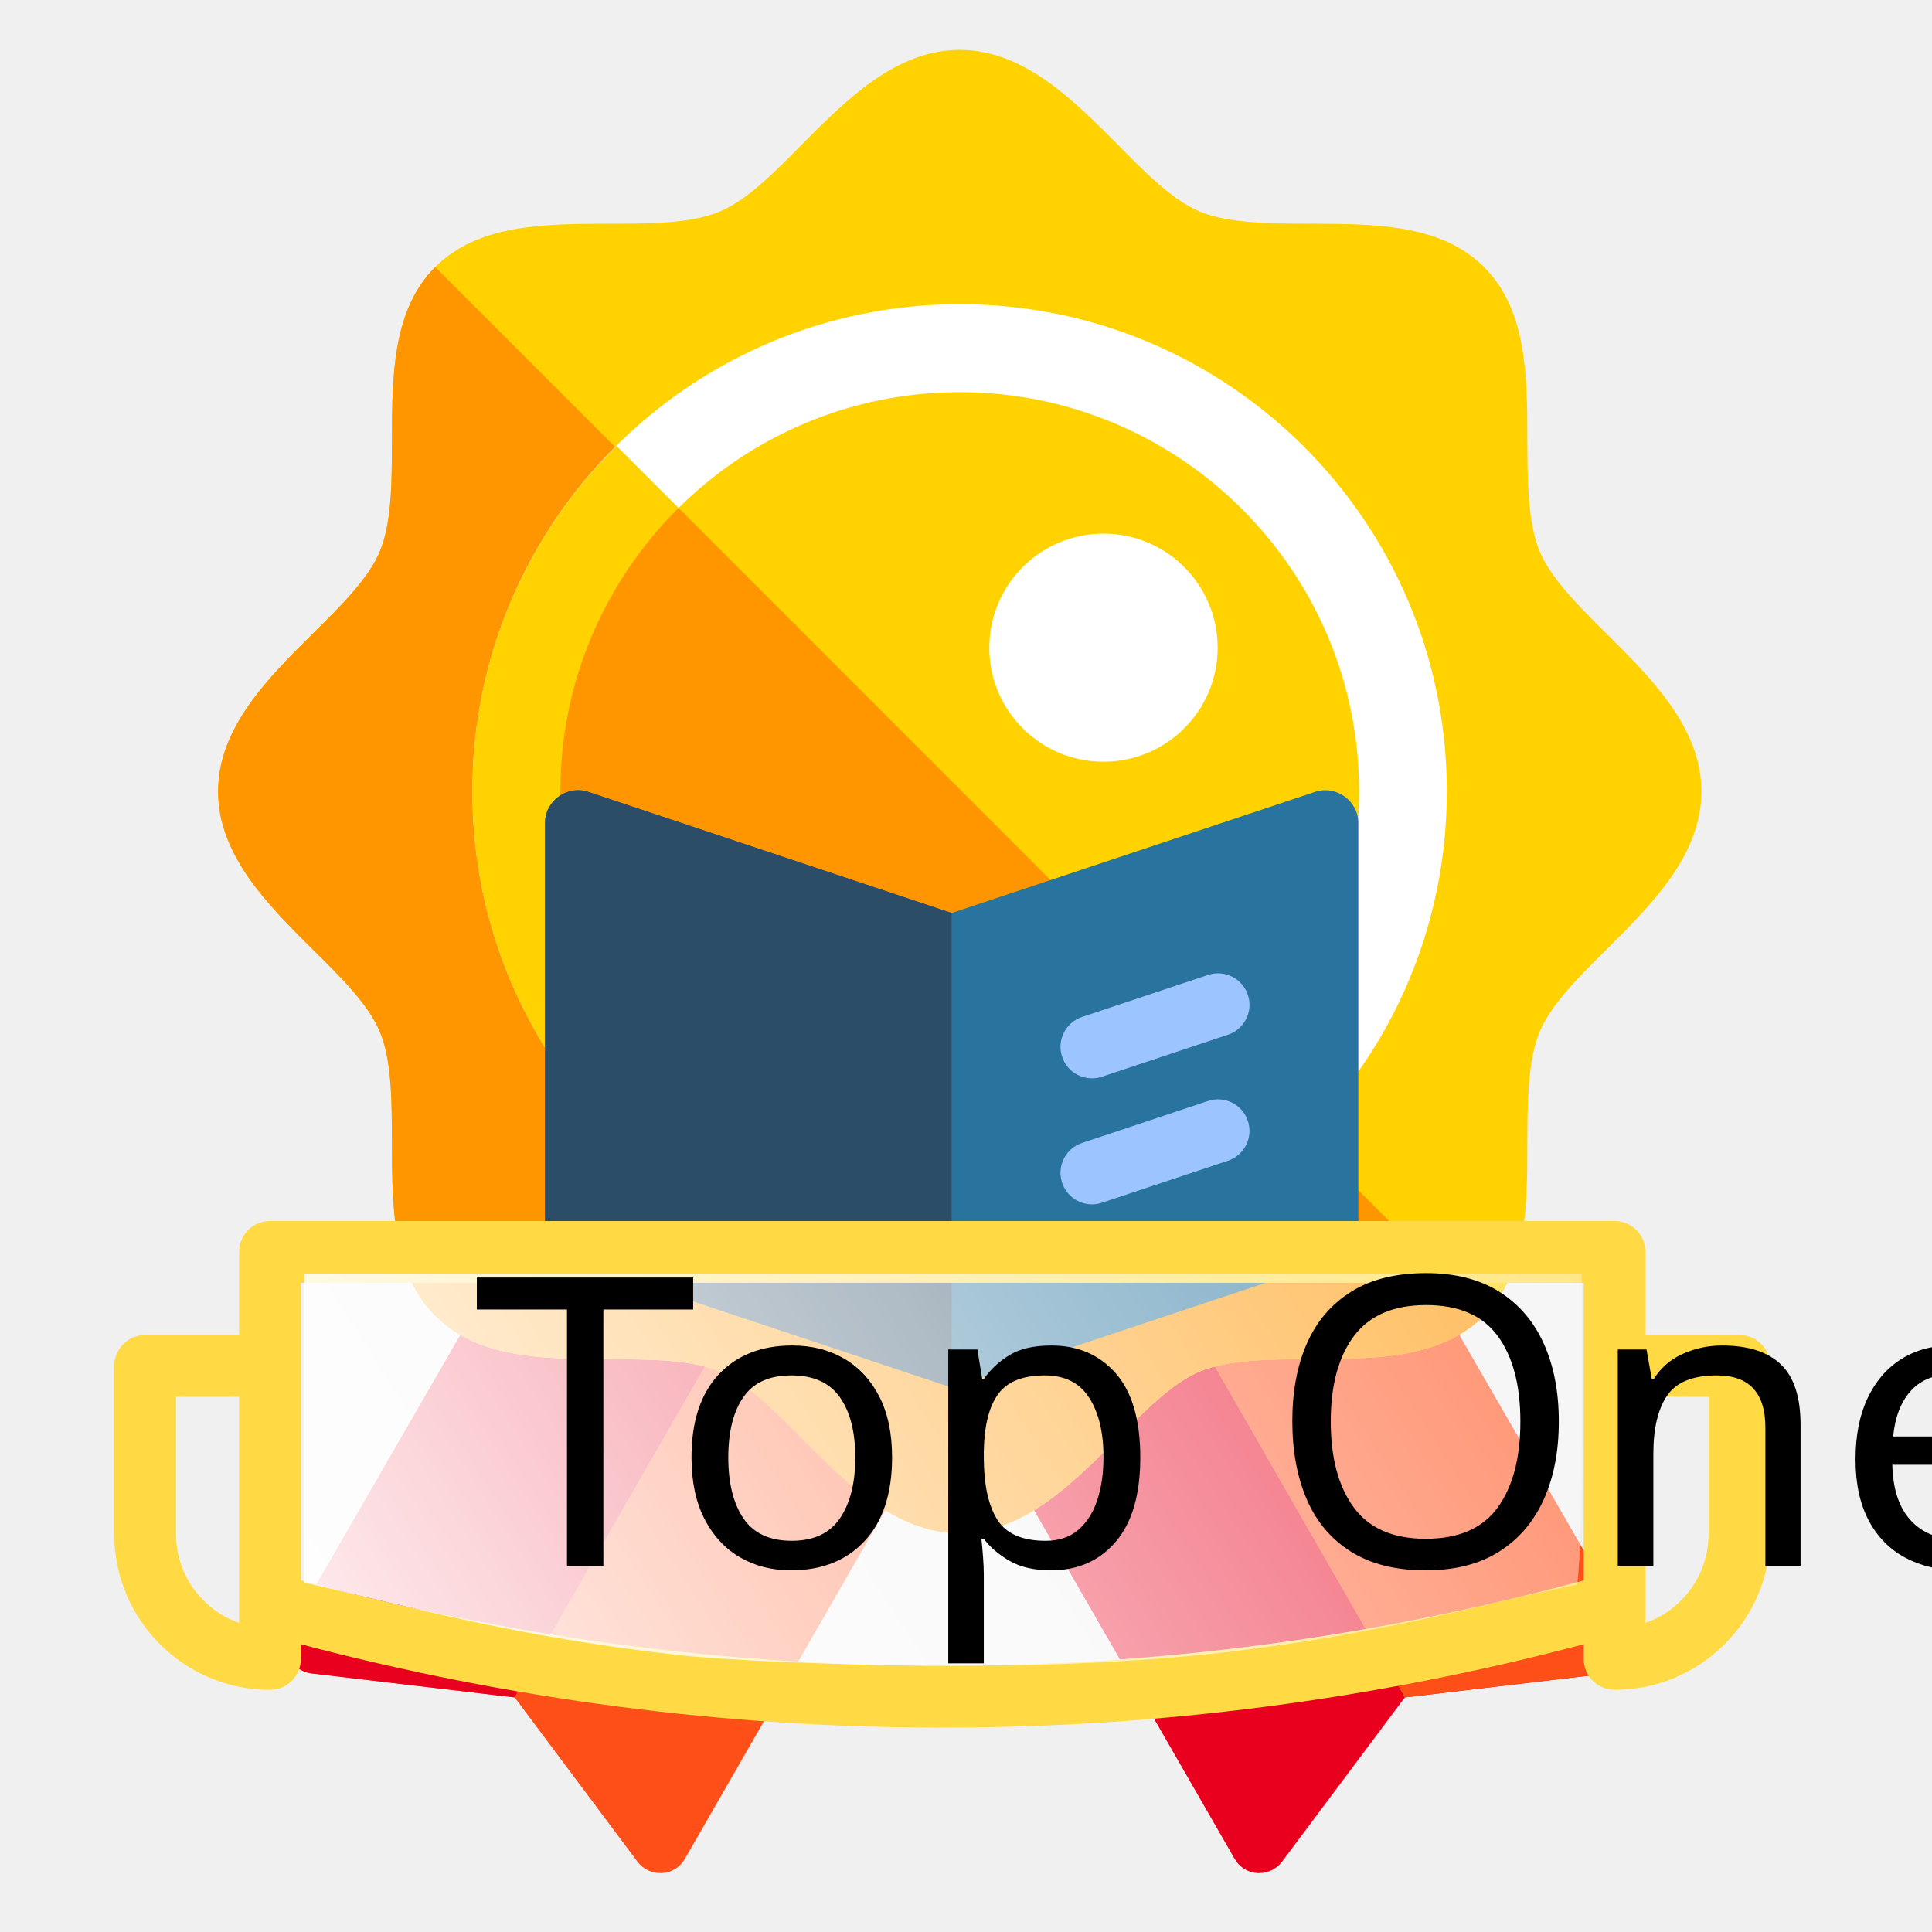
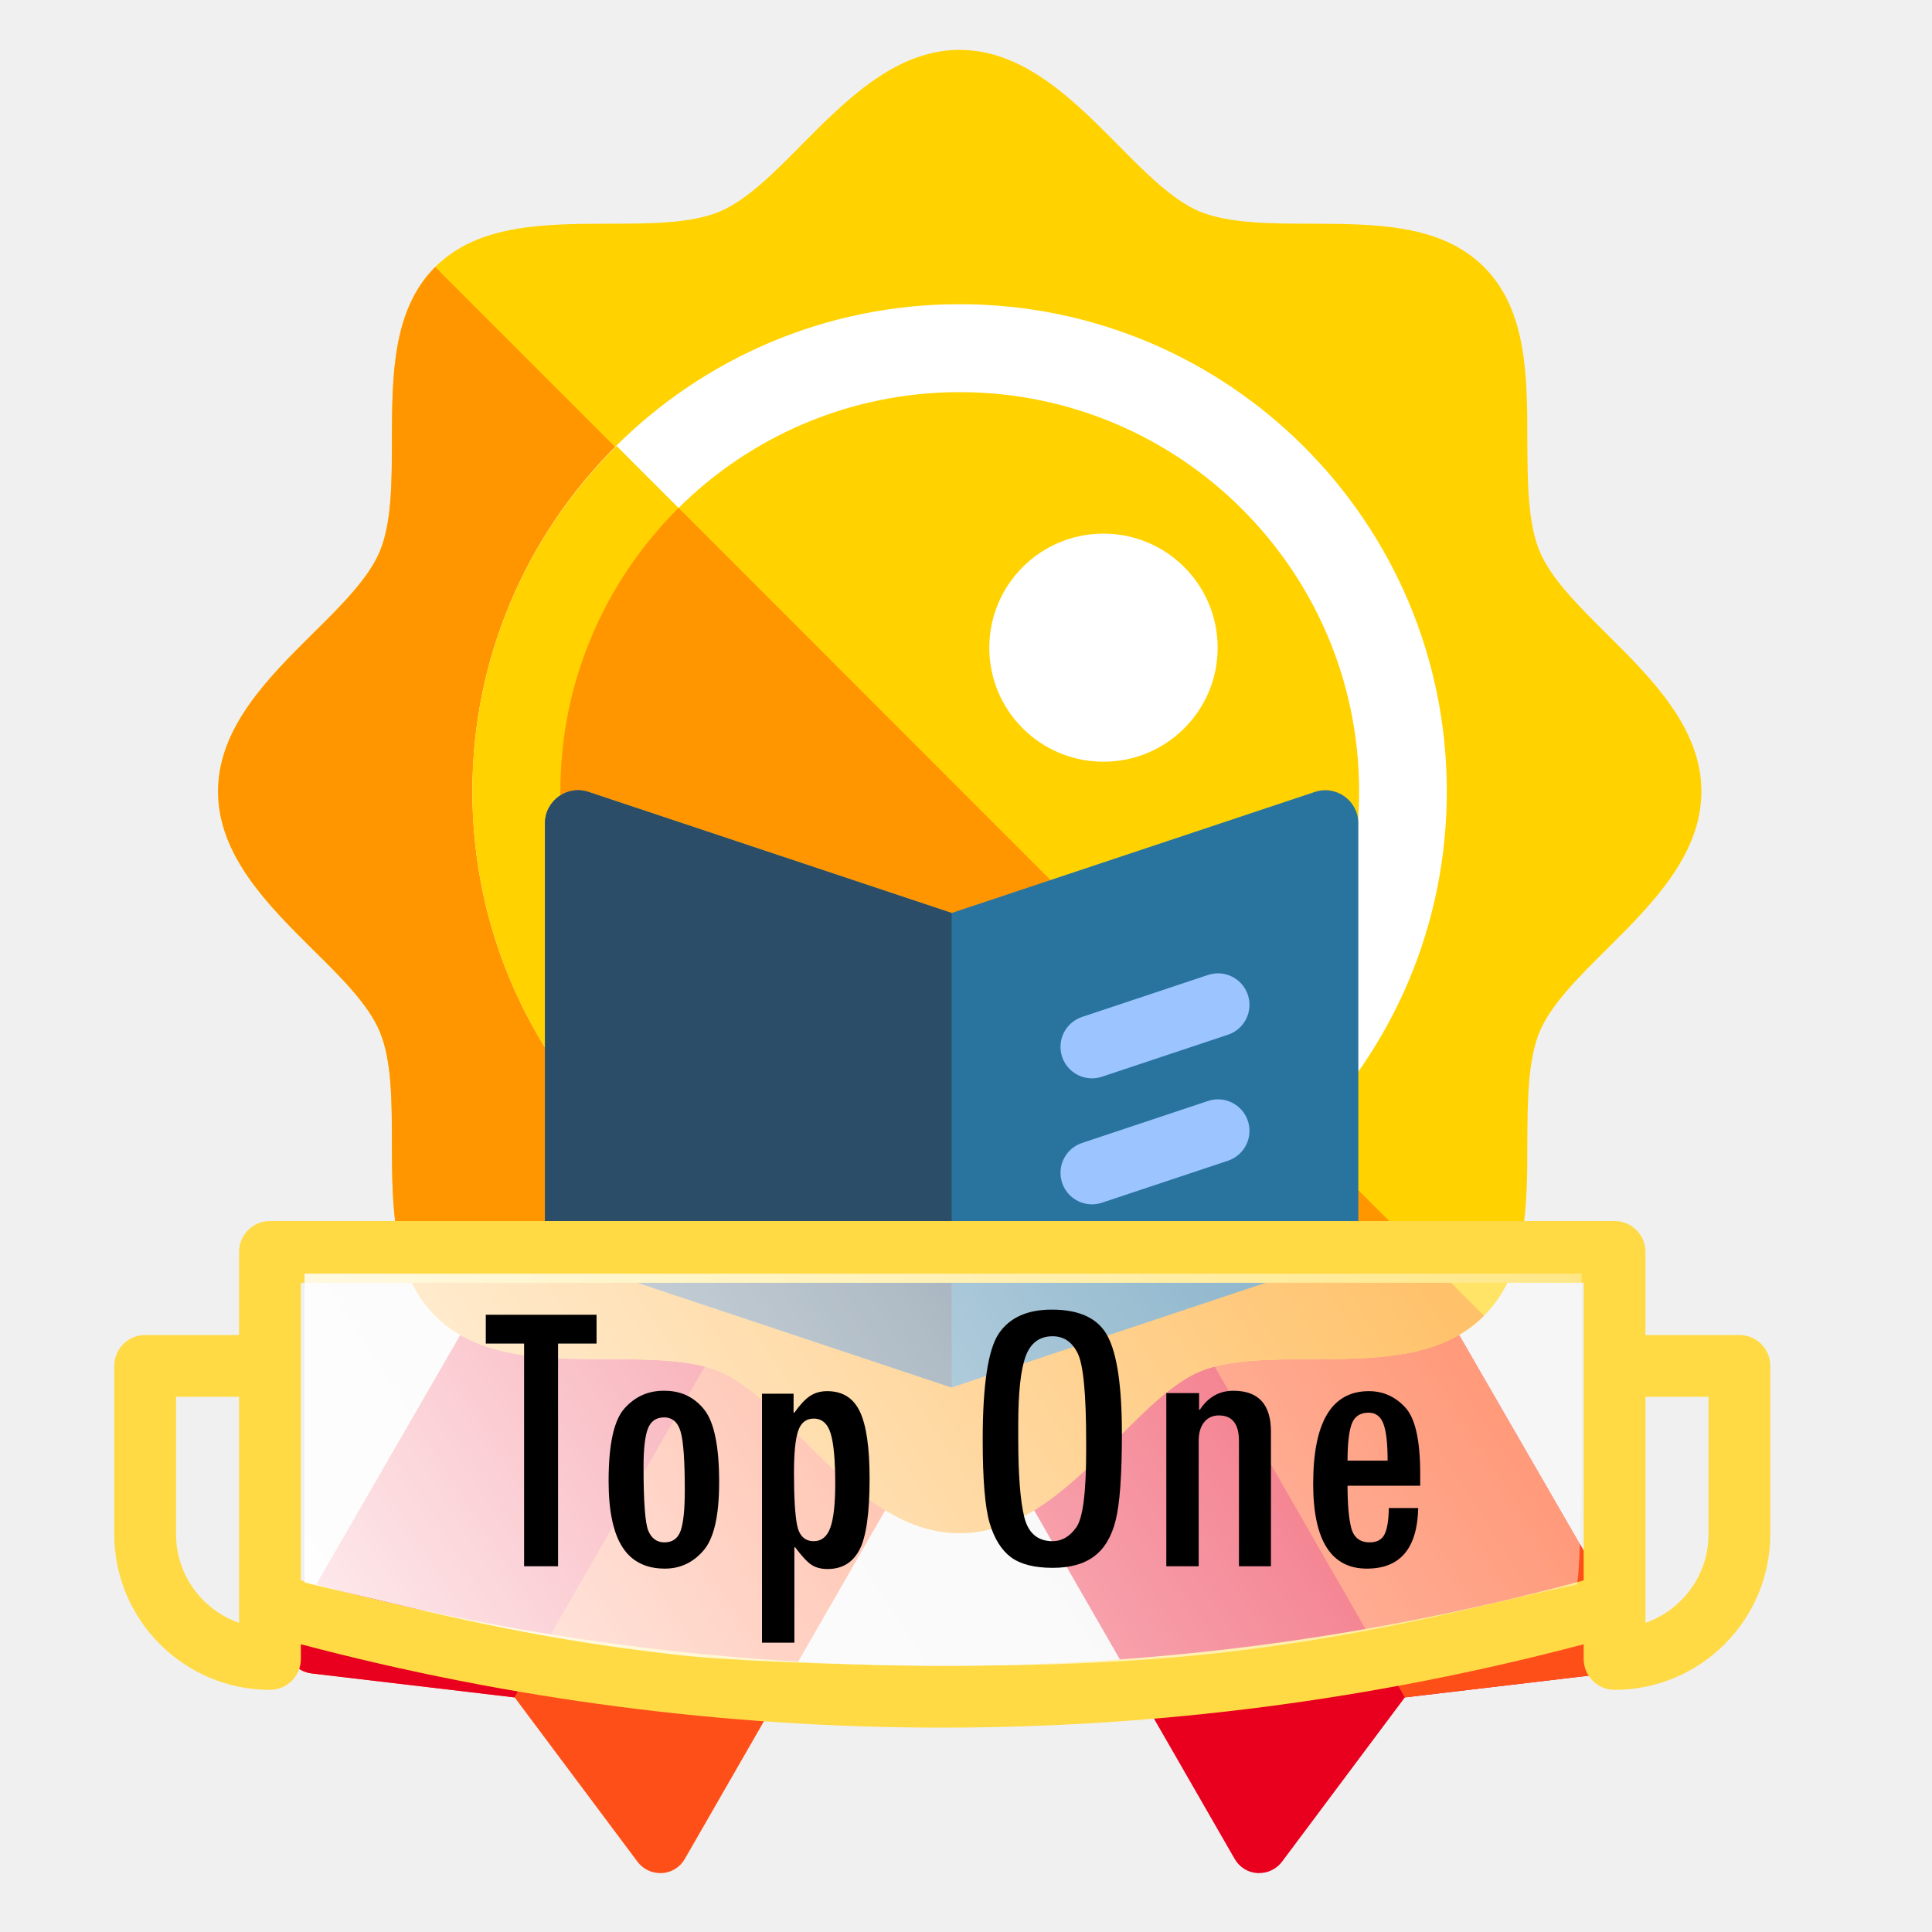
<svg xmlns="http://www.w3.org/2000/svg" xmlns:xlink="http://www.w3.org/1999/xlink" enable-background="new 0 0 512 512" id="Layer_1" version="1.1" viewBox="0 0 512 512" xml:space="preserve">
  <defs id="defs10187">
    <linearGradient id="linearGradient10258">
      <stop style="stop-color:#ffffff;stop-opacity:1;" offset="0" id="stop10260" />
      <stop style="stop-color:#ffffff;stop-opacity:0;" offset="1" id="stop10262" />
    </linearGradient>
    <linearGradient xlink:href="#linearGradient10258" id="linearGradient10264" x1="86.78" y1="529.356" x2="653.017" y2="145.356" gradientUnits="userSpaceOnUse" gradientTransform="matrix(0.8571803,0,0,0.9055981,7.80067,38.10836)" />
    <pattern y="0" x="0" height="6" width="6" patternUnits="userSpaceOnUse" id="EMFhbasepattern" />
  </defs>
  <linearGradient gradientUnits="userSpaceOnUse" id="SVGID_1_" x1="255.876" x2="255.876" y1="170.747" y2="62.282">
    <stop offset="0" style="stop-color:#FFFFFF;stop-opacity:0" id="stop10049" />
    <stop offset="1" style="stop-color:#FFFFFF;stop-opacity:0.5" id="stop10051" />
  </linearGradient>
  <linearGradient gradientUnits="userSpaceOnUse" id="SVGID_2_" x1="170" x2="170" y1="220.687" y2="119.02">
    <stop offset="0" style="stop-color:#FFFFFF;stop-opacity:0" id="stop10056" />
    <stop offset="1" style="stop-color:#FFFFFF;stop-opacity:0.5" id="stop10058" />
  </linearGradient>
  <linearGradient gradientUnits="userSpaceOnUse" id="SVGID_3_" x1="116.514" x2="116.514" y1="310.018" y2="202.229">
    <stop offset="0" style="stop-color:#FFFFFF;stop-opacity:0" id="stop10063" />
    <stop offset="1" style="stop-color:#FFFFFF;stop-opacity:0.5" id="stop10065" />
  </linearGradient>
  <linearGradient gradientUnits="userSpaceOnUse" id="SVGID_4_" x1="169.854" x2="169.854" y1="392.98" y2="291.021">
    <stop offset="0" style="stop-color:#FFFFFF;stop-opacity:0" id="stop10070" />
    <stop offset="1" style="stop-color:#FFFFFF;stop-opacity:0.5" id="stop10072" />
  </linearGradient>
  <linearGradient gradientUnits="userSpaceOnUse" id="SVGID_5_" x1="256.124" x2="256.124" y1="449.718" y2="341.253">
    <stop offset="0" style="stop-color:#FFFFFF;stop-opacity:0" id="stop10077" />
    <stop offset="1" style="stop-color:#FFFFFF;stop-opacity:0.5" id="stop10079" />
  </linearGradient>
  <linearGradient gradientUnits="userSpaceOnUse" id="SVGID_6_" x1="342" x2="342" y1="392.98" y2="291.313">
    <stop offset="0" style="stop-color:#FFFFFF;stop-opacity:0" id="stop10084" />
    <stop offset="1" style="stop-color:#FFFFFF;stop-opacity:0.5" id="stop10086" />
  </linearGradient>
  <linearGradient gradientUnits="userSpaceOnUse" id="SVGID_7_" x1="395.486" x2="395.486" y1="309.771" y2="201.982">
    <stop offset="0" style="stop-color:#FFFFFF;stop-opacity:0" id="stop10091" />
    <stop offset="1" style="stop-color:#FFFFFF;stop-opacity:0.5" id="stop10093" />
  </linearGradient>
  <linearGradient gradientUnits="userSpaceOnUse" id="SVGID_8_" x1="342.146" x2="342.146" y1="220.979" y2="119.02">
    <stop offset="0" style="stop-color:#FFFFFF;stop-opacity:0" id="stop10098" />
    <stop offset="1" style="stop-color:#FFFFFF;stop-opacity:0.5" id="stop10100" />
  </linearGradient>
  <linearGradient gradientUnits="userSpaceOnUse" id="SVGID_9_" x1="256" x2="256" y1="312.019" y2="199.981">
    <stop offset="0" style="stop-color:#FFFFFF;stop-opacity:0" id="stop10123" />
    <stop offset="1" style="stop-color:#FFFFFF;stop-opacity:0.5" id="stop10125" />
  </linearGradient>
  <linearGradient gradientUnits="userSpaceOnUse" id="SVGID_10_" x1="187.155" x2="187.155" y1="232.796" y2="141.513">
    <stop offset="0" style="stop-color:#FFFFFF;stop-opacity:0" id="stop10130" />
    <stop offset="1" style="stop-color:#FFFFFF;stop-opacity:0.5" id="stop10132" />
  </linearGradient>
  <linearGradient gradientUnits="userSpaceOnUse" id="SVGID_11_" x1="170.747" x2="170.747" y1="303.422" y2="208.578">
    <stop offset="0" style="stop-color:#FFFFFF;stop-opacity:0" id="stop10137" />
    <stop offset="1" style="stop-color:#FFFFFF;stop-opacity:0.5" id="stop10139" />
  </linearGradient>
  <linearGradient gradientUnits="userSpaceOnUse" id="SVGID_12_" x1="187.155" x2="187.155" y1="370.486" y2="279.204">
    <stop offset="0" style="stop-color:#FFFFFF;stop-opacity:0" id="stop10144" />
    <stop offset="1" style="stop-color:#FFFFFF;stop-opacity:0.5" id="stop10146" />
  </linearGradient>
  <linearGradient gradientUnits="userSpaceOnUse" id="SVGID_13_" x1="256" x2="256" y1="370.486" y2="312.019">
    <stop offset="0" style="stop-color:#FFFFFF;stop-opacity:0" id="stop10151" />
    <stop offset="1" style="stop-color:#FFFFFF;stop-opacity:0.5" id="stop10153" />
  </linearGradient>
  <linearGradient gradientUnits="userSpaceOnUse" id="SVGID_14_" x1="324.845" x2="324.845" y1="370.486" y2="279.204">
    <stop offset="0" style="stop-color:#FFFFFF;stop-opacity:0" id="stop10158" />
    <stop offset="1" style="stop-color:#FFFFFF;stop-opacity:0.5" id="stop10160" />
  </linearGradient>
  <linearGradient gradientUnits="userSpaceOnUse" id="SVGID_15_" x1="341.253" x2="341.253" y1="303.422" y2="208.578">
    <stop offset="0" style="stop-color:#FFFFFF;stop-opacity:0" id="stop10165" />
    <stop offset="1" style="stop-color:#FFFFFF;stop-opacity:0.5" id="stop10167" />
  </linearGradient>
  <linearGradient gradientUnits="userSpaceOnUse" id="SVGID_16_" x1="324.845" x2="324.845" y1="232.796" y2="141.513">
    <stop offset="0" style="stop-color:#FFFFFF;stop-opacity:0" id="stop10172" />
    <stop offset="1" style="stop-color:#FFFFFF;stop-opacity:0.5" id="stop10174" />
  </linearGradient>
  <linearGradient gradientUnits="userSpaceOnUse" id="SVGID_17_" x1="256" x2="256" y1="199.981" y2="141.513">
    <stop offset="0" style="stop-color:#FFFFFF;stop-opacity:0" id="stop10179" />
    <stop offset="1" style="stop-color:#FFFFFF;stop-opacity:0.5" id="stop10181" />
  </linearGradient>
  <g id="g3609" transform="translate(414.4052,7.777042)">
    <path style="fill:#e9001e;fill-opacity:1;fill-rule:nonzero;stroke:none" d="m -173.918,325.687 c 1.559,-2.338 4.252,-3.684 7.158,-3.33 l 130.961,15.732 c 2.339,0.284 4.465,1.701 5.669,3.756 l 47.623,82.49 c 1.276,2.197 1.346,4.89 0.213,7.158 -1.134,2.268 -3.331,3.827 -5.882,4.181 l -53.929,6.378 -32.528,43.512 c -1.417,1.913 -3.685,3.047 -6.095,3.047 -0.142,0 -0.284,0 -0.425,0 -2.551,-0.142 -4.819,-1.559 -6.095,-3.827 L -174.202,333.624 c -1.417,-2.48 -1.346,-5.528 0.284,-7.937 z" id="path3568" />
    <path style="fill:#ff4f19;fill-opacity:1;fill-rule:nonzero;stroke:none" d="m -95.752,348.719 c -1.417,-2.409 -1.346,-5.528 0.213,-7.866 1.63,-2.41 4.323,-3.685 7.228,-3.402 l 59.811,7.229 45.993,79.655 c 1.276,2.197 1.346,4.89 0.213,7.158 -1.134,2.268 -3.331,3.827 -5.882,4.181 l -53.929,6.378 -53.647,-93.332 z" id="path3570" />
    <path style="fill:#ff4f19;fill-opacity:1;fill-rule:nonzero;stroke:none" d="m -146.21,325.687 c -1.559,-2.338 -4.323,-3.684 -7.228,-3.33 l -130.891,15.732 c -2.409,0.284 -4.465,1.701 -5.669,3.756 l -47.623,82.49 c -1.276,2.197 -1.346,4.89 -0.213,7.158 1.134,2.268 3.331,3.827 5.811,4.181 l 54.001,6.378 32.528,43.512 c 1.417,1.913 3.685,3.047 6.024,3.047 0.142,0 0.354,0 0.496,0 2.551,-0.142 4.819,-1.559 6.095,-3.827 l 86.882,-151.159 c 1.488,-2.48 1.346,-5.528 -0.213,-7.937 z" id="path3572" />
    <path style="fill:#e9001e;fill-opacity:1;fill-rule:nonzero;stroke:none" d="m -224.376,348.719 c 1.417,-2.409 1.346,-5.528 -0.284,-7.866 -1.559,-2.41 -4.323,-3.685 -7.158,-3.402 l -59.812,7.229 -45.993,79.655 c -1.276,2.197 -1.346,4.89 -0.213,7.158 1.134,2.268 3.331,3.827 5.811,4.181 l 53.93,6.378 53.717,-93.332 z" id="path3574" />
    <path style="fill:#ffd200;fill-opacity:1;fill-rule:nonzero;stroke:none" d="m 11.469,160.284 c -7.654,-7.583 -14.882,-14.811 -17.859,-21.969 -3.189,-7.654 -3.189,-18.709 -3.26,-29.41 0,-16.937 -0.071,-34.512 -11.481,-45.922 -11.41,-11.41 -28.913,-11.41 -45.85,-11.48 -10.701,0 -21.756,-0.071 -29.41,-3.189 -7.158,-2.976 -14.386,-10.205 -21.969,-17.929 -11.622,-11.693 -24.804,-24.945 -41.741,-24.945 -16.866,0 -30.047,13.252 -41.669,24.945 -7.583,7.724 -14.811,14.953 -21.969,17.929 -7.654,3.189 -18.709,3.189 -29.41,3.189 -16.937,0.071 -34.512,0.071 -45.922,11.48 -11.41,11.41 -11.41,28.985 -11.48,45.922 0,10.701 0,21.756 -3.189,29.41 -2.976,7.158 -10.205,14.315 -17.929,21.969 -11.693,11.622 -24.945,24.804 -24.945,41.669 0,16.937 13.252,30.119 24.945,41.741 7.724,7.583 14.953,14.811 17.929,21.969 3.189,7.654 3.189,18.709 3.189,29.41 0.071,16.937 0.071,34.441 11.48,45.85 11.41,11.41 28.985,11.481 45.922,11.481 10.701,0.071 21.756,0.071 29.41,3.26 7.158,2.976 14.386,10.205 21.969,17.859 11.622,11.693 24.804,25.016 41.669,25.016 16.937,0 30.119,-13.323 41.741,-25.016 7.583,-7.654 14.811,-14.882 21.969,-17.859 7.654,-3.189 18.709,-3.189 29.41,-3.26 16.937,0 34.441,-0.071 45.85,-11.481 11.41,-11.41 11.481,-28.913 11.481,-45.85 0.071,-10.701 0.071,-21.756 3.26,-29.41 2.976,-7.158 10.205,-14.386 17.859,-21.969 11.693,-11.622 25.016,-24.804 25.016,-41.741 0,-16.866 -13.323,-30.047 -25.016,-41.669 z" id="path3576" />
    <path style="fill:#ff9600;fill-opacity:1;fill-rule:nonzero;stroke:none" d="m -313.739,138.315 c -2.976,7.158 -10.205,14.386 -17.929,21.969 -11.693,11.622 -24.945,24.804 -24.945,41.669 0,16.937 13.252,30.119 24.945,41.741 7.724,7.583 14.953,14.811 17.929,21.969 3.189,7.654 3.189,18.709 3.189,29.41 0.071,16.937 0.071,34.441 11.48,45.85 11.41,11.41 28.985,11.481 45.922,11.481 10.701,0.071 21.756,0.071 29.41,3.26 7.158,2.976 14.386,10.205 21.969,17.859 11.622,11.693 24.804,25.016 41.669,25.016 16.937,0 30.119,-13.323 41.741,-25.016 7.583,-7.654 14.811,-14.882 21.969,-17.859 7.654,-3.189 18.709,-3.189 29.41,-3.26 16.937,0 34.441,-0.071 45.85,-11.481 L -299.069,62.984 c -11.41,11.41 -11.41,28.985 -11.48,45.922 0,10.701 0,21.756 -3.189,29.41 z" id="path3578" />
    <path style="fill:#ffffff;fill-opacity:1;fill-rule:nonzero;stroke:none" d="m -30.981,201.953 c 0,71.363 -57.756,129.119 -129.119,129.119 -71.292,0 -129.119,-57.756 -129.119,-129.119 0,-71.292 57.827,-129.119 129.119,-129.119 71.363,0 129.119,57.827 129.119,129.119 z" id="path3580" />
    <path style="fill:#ff9600;fill-opacity:1;fill-rule:nonzero;stroke:none" d="M -84.981,276.506 -234.581,126.835 c -19.347,19.205 -31.323,45.78 -31.323,75.118 0,58.466 47.41,105.876 105.804,105.876 29.41,0 55.985,-11.977 75.119,-31.323 z" id="path3582" />
    <path style="fill:#ffd200;fill-opacity:1;fill-rule:nonzero;stroke:none" d="m -251.022,110.394 c -23.598,23.386 -38.197,55.773 -38.197,91.56 0,71.363 57.827,129.119 129.119,129.119 35.859,0 68.245,-14.598 91.632,-38.126 L -251.022,110.394 Z" id="path3584" />
    <path style="fill:#ffd200;fill-opacity:1;fill-rule:nonzero;stroke:none" d="m -54.224,201.953 c 0,58.466 -47.41,105.876 -105.876,105.876 -58.394,0 -105.804,-47.41 -105.804,-105.876 0,-58.394 47.41,-105.804 105.804,-105.804 58.466,0 105.876,47.41 105.876,105.804 z" id="path3586" />
    <path style="fill:#ff9600;fill-opacity:1;fill-rule:nonzero;stroke:none" d="m -234.581,126.835 c -19.347,19.205 -31.323,45.78 -31.323,75.118 0,58.466 47.41,105.876 105.804,105.876 29.41,0 55.985,-11.977 75.119,-31.323 L -234.581,126.835 Z" id="path3588" />
    <path style="fill:#ffffff;fill-opacity:1;fill-rule:nonzero;stroke:none" d="m -91.713,163.899 c 0,16.654 -13.536,30.189 -30.26,30.189 -16.725,0 -30.26,-13.536 -30.26,-30.189 0,-16.725 13.536,-30.26 30.26,-30.26 16.725,0 30.26,13.536 30.26,30.26 z" id="path3590" />
  </g>
  <path style="fill:#28749e" d="m 155.955,209.874 96.244,32.081 96.244,-32.081 c 5.672,-1.891 11.53,2.331 11.53,8.31 l 0,107.268 c 0,3.771 -2.413,7.118 -5.989,8.31 l -101.785,33.929 -101.784,-33.928 c -3.577,-1.192 -5.989,-4.54 -5.989,-8.31 l 0,-107.268 c -0.001,-5.98 5.857,-10.202 11.529,-8.311 z" id="path17" />
  <path style="fill:#2c4d67" d="m 155.955,209.874 96.244,32.081 0,125.736 -101.784,-33.928 c -3.577,-1.192 -5.989,-4.54 -5.989,-8.31 l 0,-107.268 c -0.001,-5.98 5.857,-10.202 11.529,-8.311 z" id="path19" />
  <path style="fill:#9cc4ff" d="m 281.471,280.064 c -1.458,-4.374 0.906,-9.101 5.28,-10.559 l 33.391,-11.13 c 4.373,-1.459 9.1,0.905 10.559,5.28 1.458,4.374 -0.906,9.101 -5.28,10.559 l -33.391,11.13 c -0.876,0.292 -1.765,0.431 -2.641,0.431 -3.496,-10e-4 -6.752,-2.213 -7.918,-5.711 z m 38.67,11.702 -33.391,11.13 c -4.374,1.458 -6.737,6.185 -5.28,10.559 1.166,3.498 4.423,5.71 7.918,5.71 0.875,0 1.765,-0.139 2.641,-0.431 l 33.391,-11.13 c 4.374,-1.458 6.737,-6.185 5.28,-10.559 -1.459,-4.374 -6.186,-6.736 -10.559,-5.279 z" id="path21" />
  <g transform="matrix(1.637287,0,0,1.637287,30.27589,171.2736)" id="g10196">
    <path style="fill:#ffda44" d="m 263.051,111.477 -15.207,0 0,-13.452 c 0,-2.761 -2.238,-5 -5,-5 l -217.637,0 c -2.762,0 -5,2.239 -5,5 l 0,13.452 -15.207,0 c -2.762,0 -5,2.239 -5,5 l 0,27.227 c 0,13.899 11.308,25.207 25.207,25.207 2.762,0 5,-2.239 5,-5 l 0,-2.382 c 33.85,8.949 68.756,13.498 103.818,13.498 35.062,0 69.969,-4.549 103.818,-13.498 l 0,2.382 c 0,2.761 2.238,5 5,5 13.899,0 25.207,-11.308 25.207,-25.207 l 0,-27.227 c 10e-4,-2.761 -2.237,-5 -4.999,-5 z M 20.207,158.066 C 14.271,155.993 10,150.338 10,143.704 l 0,-22.227 10.207,0 0,33.529 0,3.06 z m 113.818,6.959 c -35.081,0 -70.007,-4.655 -103.818,-13.835 l 0,-34.713 0,-13.452 207.637,0 0,13.452 0,34.713 c -33.812,9.181 -68.738,13.835 -103.819,13.835 z m 124.026,-21.321 c 0,6.634 -4.271,12.29 -10.207,14.362 l 0,-3.06 0,-33.529 10.207,0 0,22.227 z" id="path10198" />
  </g>
  <path d="m 179.549,438.574 c -26.168,-3.014 -45.72,-6.569 -76.999,-13.998 l -21.851,-5.19 0,-40.929 0,-40.929 169.228,0 169.228,0 0,41.258 c 0,22.692 -0.633,41.258 -1.407,41.258 -0.774,0 -10.607,2.178 -21.851,4.84 -53.823,12.744 -90.238,16.791 -148.759,16.531 -24.547,-0.109 -54.962,-1.388 -67.588,-2.842 z" id="path10254" style="fill:url(#linearGradient10264);fill-opacity:1" />
-   <text xml:space="preserve" style="font-style:normal;font-weight:normal;font-size:34.287px;line-height:125%;font-family:sans-serif;letter-spacing:0px;word-spacing:0px;fill:#000000;fill-opacity:1;stroke:none;stroke-width:1px;stroke-linecap:butt;stroke-linejoin:miter;stroke-opacity:1" x="125.29" y="415.075" id="text10191">
-     <tspan id="tspan10193" x="125.29" y="415.075" style="font-style:normal;font-variant:normal;font-weight:normal;font-stretch:normal;font-size:107.148px;font-family:'Tw Cen MT Condensed';-inkscape-font-specification:'Tw Cen MT Condensed, '">Top One</tspan>
-   </text>
+   <g style="font-style:normal;font-weight:normal;font-size:34.287px;line-height:125%;font-family:sans-serif;letter-spacing:0px;word-spacing:0px;fill:#000000;fill-opacity:1;stroke:none;stroke-width:1px;stroke-linecap:butt;stroke-linejoin:miter;stroke-opacity:1" id="text10191">
+     <path d="m 158.094,356.06 -10.202,0 0,59.015 -8.999,0 0,-59.015 -10.15,0 0,-7.638 29.35,0 0,7.638 z" style="font-style:normal;font-variant:normal;font-weight:normal;font-stretch:normal;font-size:107.148px;font-family:'Tw Cen MT Condensed';-inkscape-font-specification:'Tw Cen MT Condensed, '" id="path3428" />
+     <path d="m 176.091,368.564 q 6.54,0 10.516,4.97 3.976,4.97 3.976,19.253 0,13.393 -4.185,18.154 -4.133,4.761 -10.202,4.761 -7.586,0 -11.248,-5.703 -3.662,-5.703 -3.662,-17.527 0,-14.492 4.185,-19.201 4.185,-4.709 10.411,-4.709 l 0.209,0 z m 5.389,26.368 q 0,-11.667 -1.099,-15.486 -1.099,-3.819 -4.395,-3.819 -3.139,0 -4.29,2.982 -1.151,2.982 -1.151,10.097 0,13.864 1.256,16.951 1.308,3.087 4.29,3.087 3.191,0 4.29,-3.087 1.099,-3.139 1.099,-10.725 z" style="font-style:normal;font-variant:normal;font-weight:normal;font-stretch:normal;font-size:107.148px;font-family:'Tw Cen MT Condensed';-inkscape-font-specification:'Tw Cen MT Condensed, '" id="path3430" />
+     <path d="m 210.516,374.371 q 2.093,-2.982 4.029,-4.342 1.988,-1.36 4.656,-1.36 6.121,0 8.685,5.441 2.564,5.441 2.564,17.736 0,13.864 -2.721,18.939 -2.668,5.023 -8.423,5.023 -2.511,0 -4.238,-1.099 -1.726,-1.151 -4.342,-4.656 l -0.209,0 0,25.27 -8.58,0 0,-65.973 8.371,0 0,5.023 0.209,0 z m 5.127,34.059 q 3.087,0 4.395,-3.558 1.308,-3.61 1.308,-11.667 0,-9.365 -1.203,-13.289 -1.203,-3.976 -4.499,-3.976 -3.034,0 -4.133,3.296 -1.099,3.244 -1.099,11.091 0,9.731 0.837,13.917 0.889,4.185 4.395,4.185 z" style="font-style:normal;font-variant:normal;font-weight:normal;font-stretch:normal;font-size:107.148px;font-family:'Tw Cen MT Condensed';-inkscape-font-specification:'Tw Cen MT Condensed, '" id="path3432" />
+     <path d="m 260.428,381.539 q 0,-21.712 4.238,-28.095 4.29,-6.383 14.074,-6.383 11.196,0 14.858,7.168 3.715,7.115 3.715,25.688 0,16.637 -1.674,23.072 -1.622,6.435 -5.703,9.47 -4.029,3.034 -10.987,3.034 -7.168,0 -10.987,-2.773 -3.819,-2.825 -5.703,-9.103 -1.831,-6.278 -1.831,-22.078 z m 27.415,0.523 q 0,-18.991 -2.25,-23.439 -2.197,-4.499 -6.644,-4.499 -5.232,0 -7.168,5.389 -1.936,5.336 -1.936,18.05 l 0,3.662 q 0,14.178 1.57,20.718 1.57,6.487 7.534,6.487 3.662,0 6.278,-3.662 2.616,-3.662 2.616,-20.247 l 0,-2.459 z" style="font-style:normal;font-variant:normal;font-weight:normal;font-stretch:normal;font-size:107.148px;font-family:'Tw Cen MT Condensed';-inkscape-font-specification:'Tw Cen MT Condensed, '" id="path3434" />
+     <path d="m 317.769,369.192 0,4.395 0.209,0 q 3.296,-5.023 8.894,-5.023 9.94,0 9.94,10.83 l 0,35.681 -8.476,0 0,-33.222 q 0,-6.749 -5.336,-6.749 -2.459,0 -3.924,1.831 -1.413,1.779 -1.413,4.918 l 0,33.222 -8.58,0 0,-45.883 8.685,0 z" style="font-style:normal;font-variant:normal;font-weight:normal;font-stretch:normal;font-size:107.148px;font-family:'Tw Cen MT Condensed';-inkscape-font-specification:'Tw Cen MT Condensed, '" id="path3436" />
+     <path d="m 376.365,393.729 -19.253,0 q 0,7.429 0.994,11.248 1.046,3.767 4.866,3.767 2.93,0 3.976,-2.197 1.046,-2.197 1.099,-6.906 l 7.795,0 q -0.366,16.062 -13.603,16.062 -14.231,0 -14.231,-22.497 0,-24.537 14.754,-24.537 5.598,0 9.574,4.238 4.028,4.238 4.028,17.527 l 0,3.296 z m -8.632,-6.644 q 0,-6.801 -1.099,-9.731 -1.099,-2.982 -3.976,-2.982 -3.401,0 -4.499,3.139 -1.046,3.087 -1.046,9.574 l 10.621,0 z" style="font-style:normal;font-variant:normal;font-weight:normal;font-stretch:normal;font-size:107.148px;font-family:'Tw Cen MT Condensed';-inkscape-font-specification:'Tw Cen MT Condensed, '" id="path3438" />
+   </g>
  <path style="fill:#ffffff" d="m 829.18,542.266 c -31.654,-3.692 -59.629,-8.571 -90.576,-15.797 l -24.407,-5.699 0,-45.172 0,-45.172 197.424,0 197.424,0 0,45.559 c 0,25.058 -0.495,45.559 -1.101,45.559 -0.605,0 -14.029,2.873 -29.831,6.384 -59.011,13.113 -83.57,15.699 -156.73,16.505 -46.813,0.516 -74.837,-0.143 -92.203,-2.169 z" id="path10256" />
</svg>
